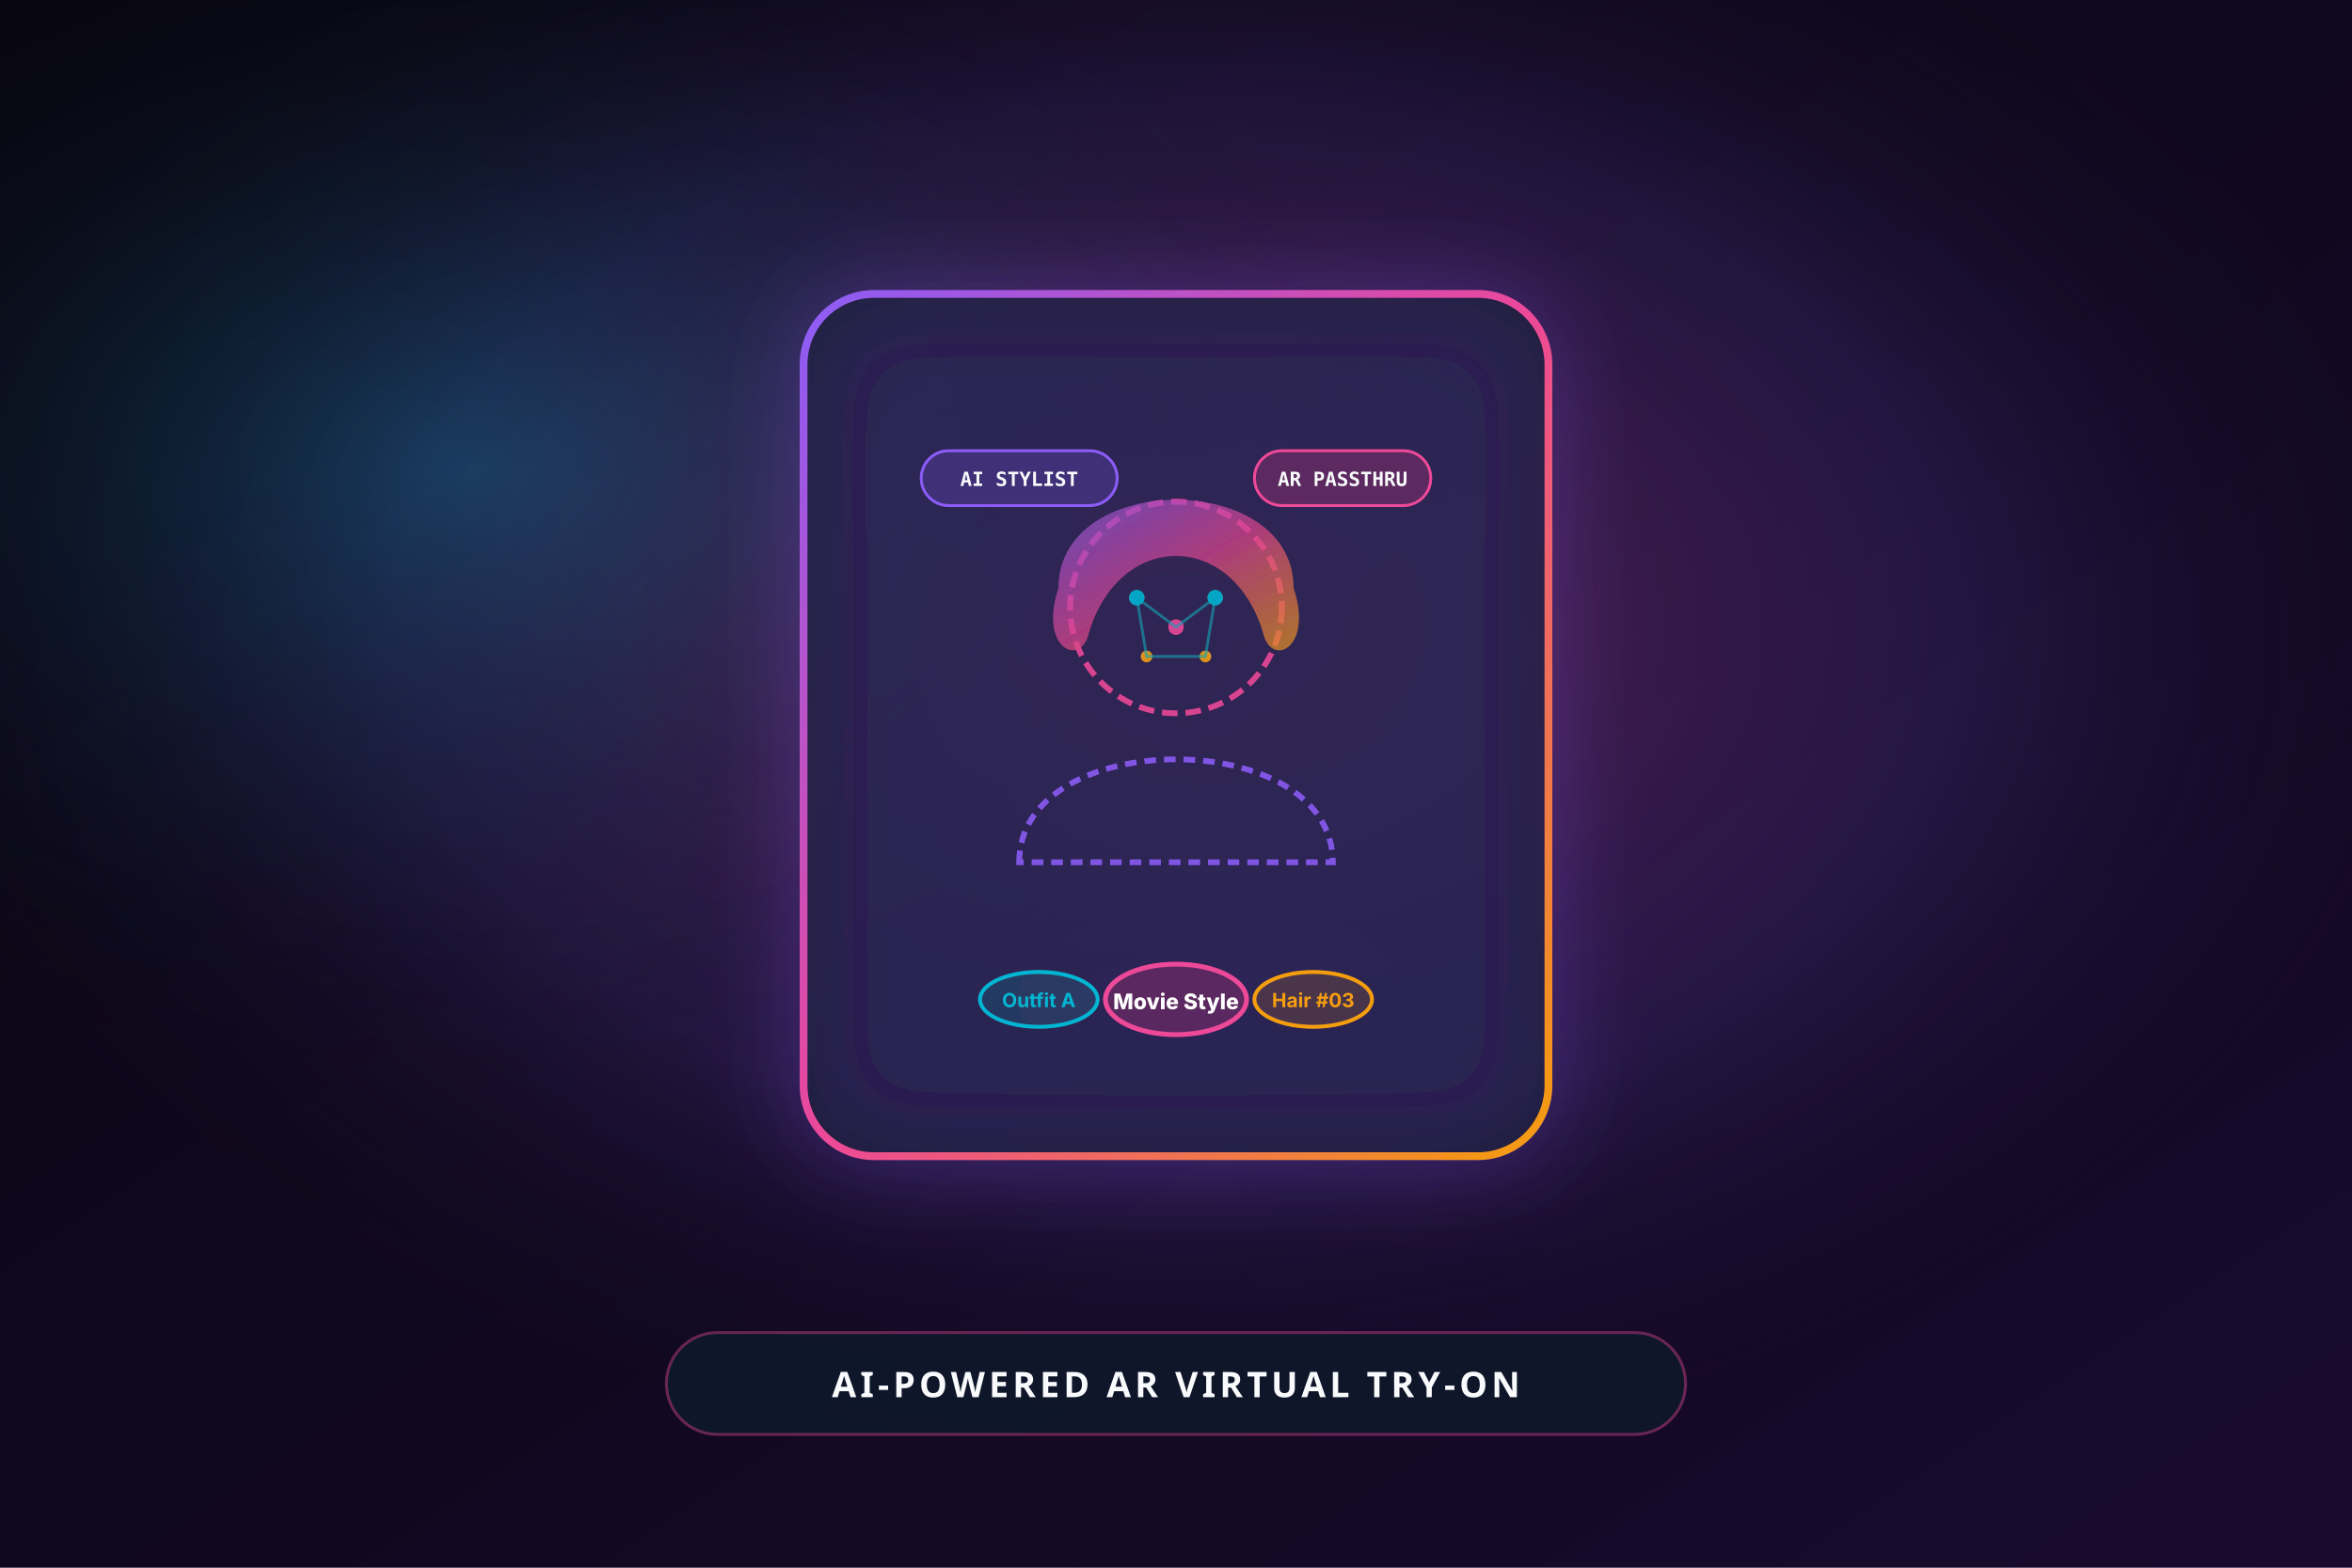
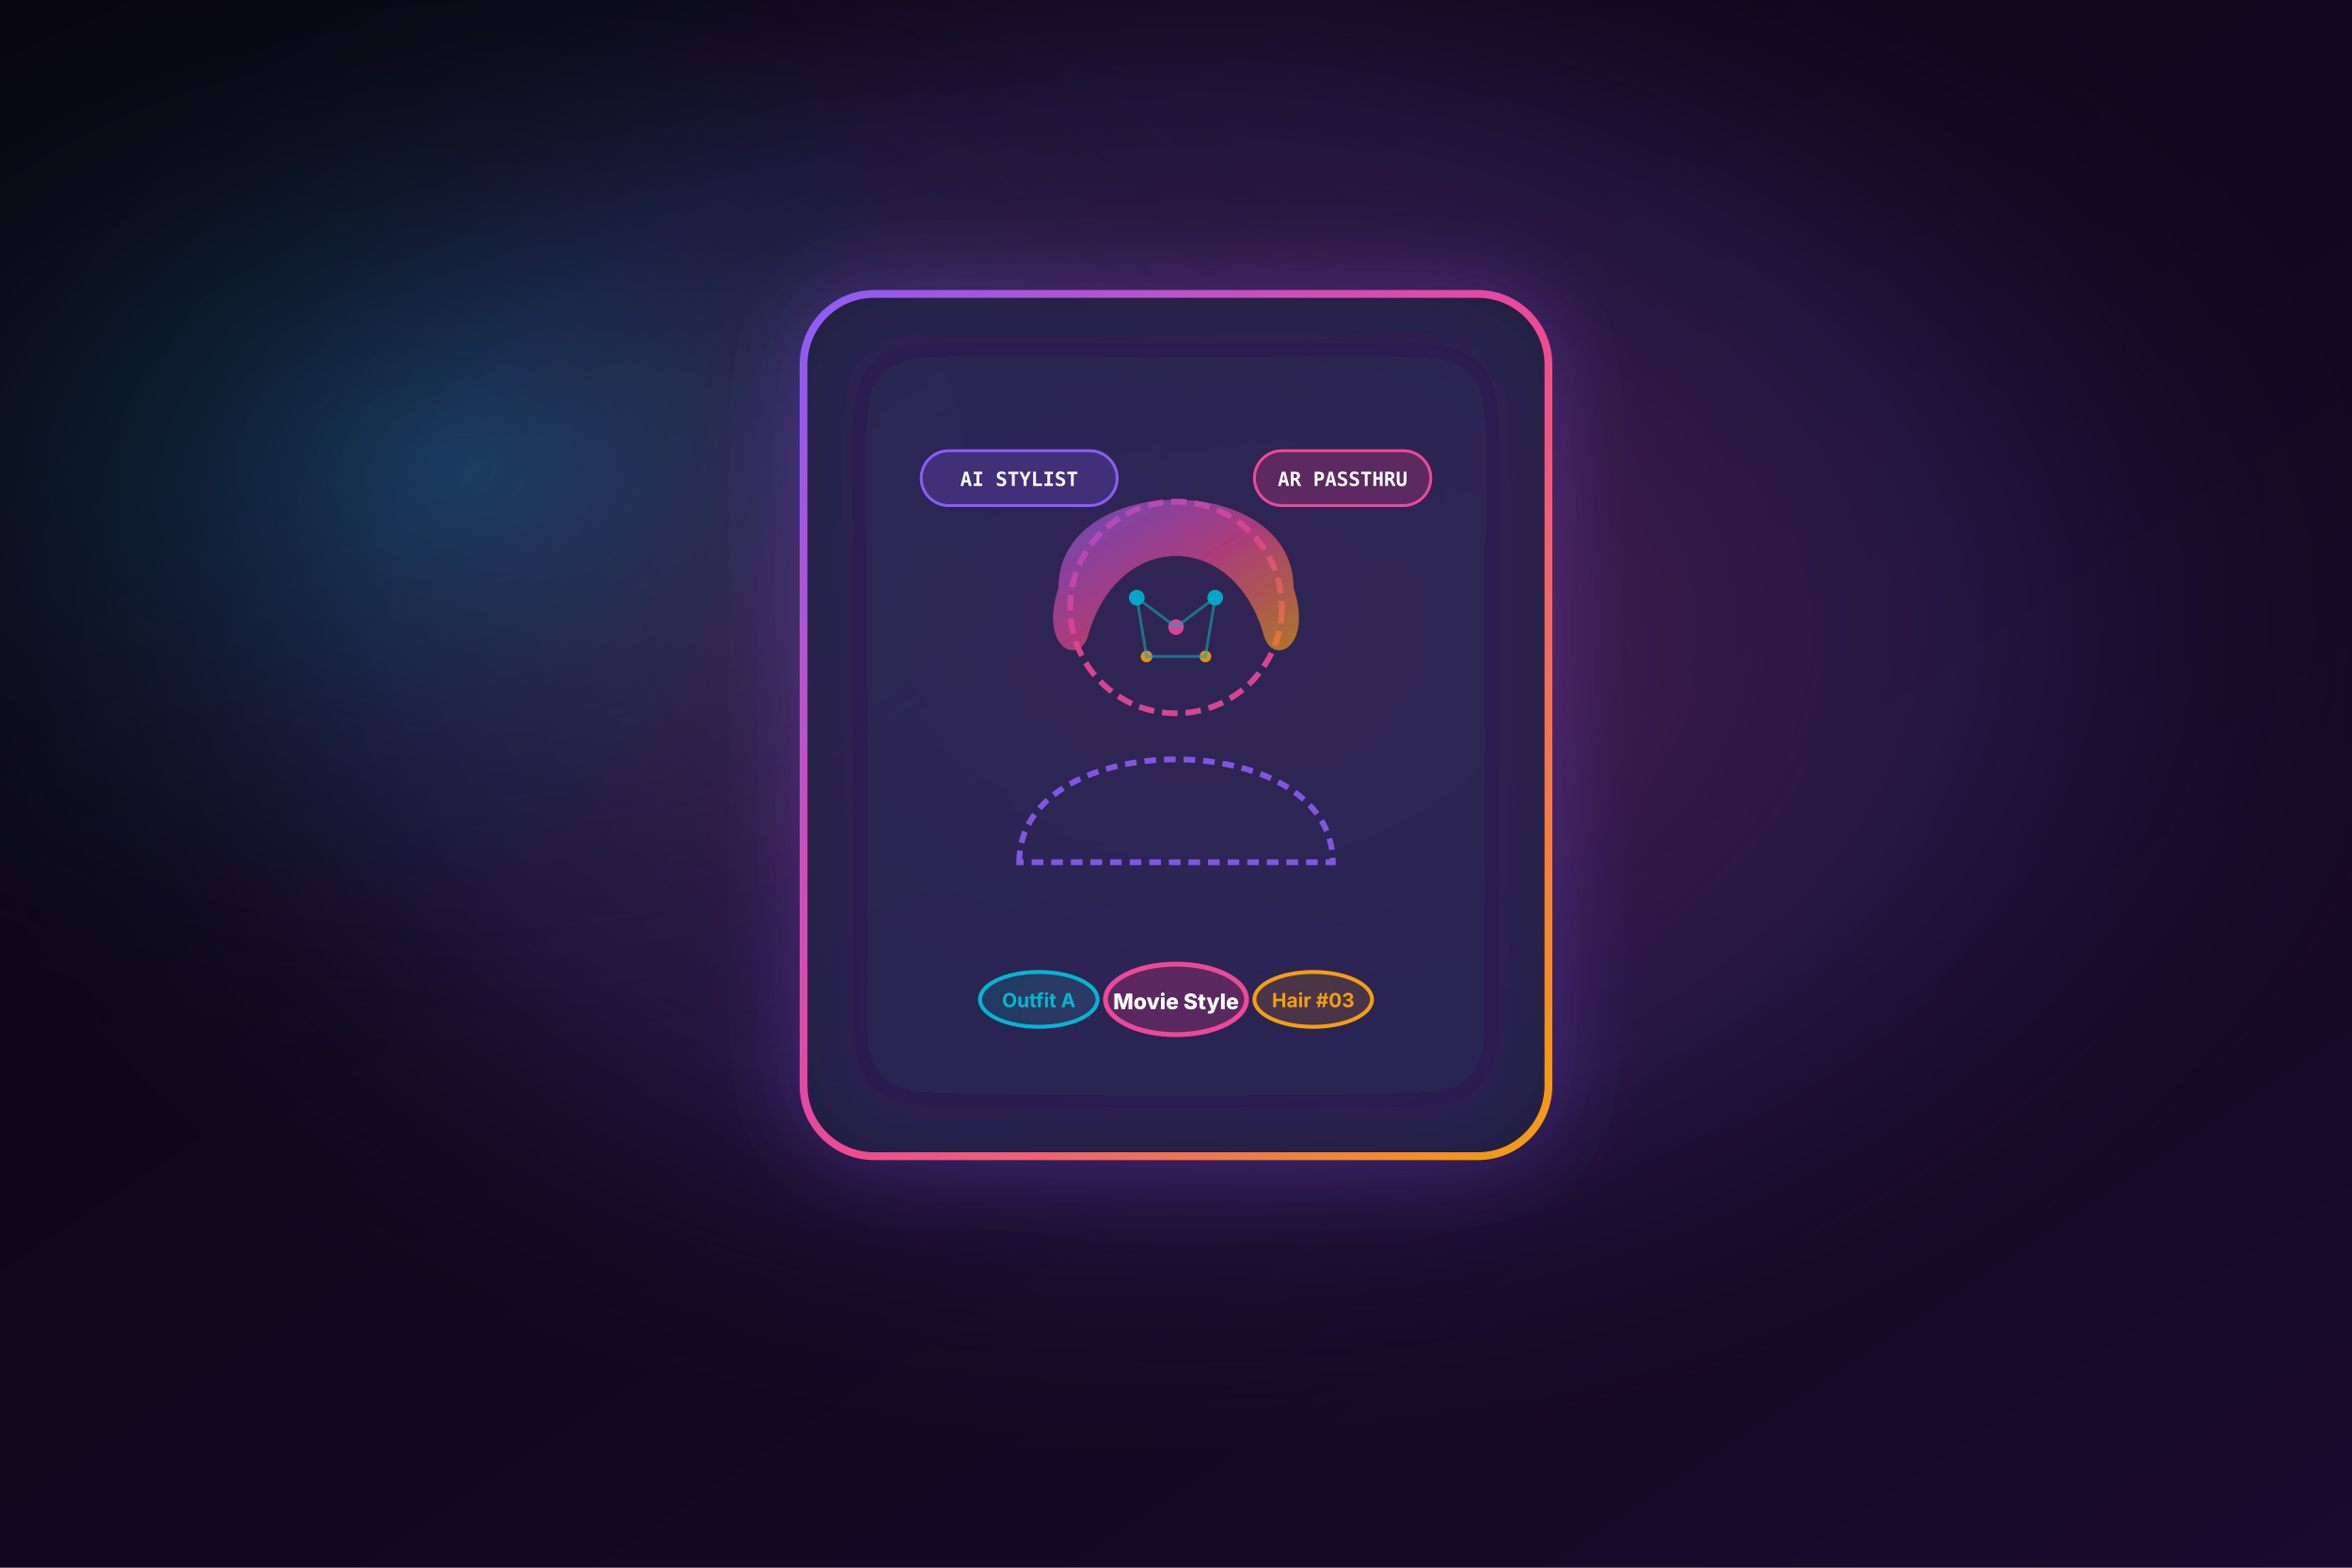
<svg xmlns="http://www.w3.org/2000/svg" viewBox="0 0 1200 800" width="100%" height="100%">
  <defs>
    <linearGradient id="ai-bg" x1="0%" y1="0%" x2="100%" y2="100%">
      <stop offset="0%" stop-color="#08050f" />
      <stop offset="50%" stop-color="#10081e" />
      <stop offset="100%" stop-color="#1a0a2e" />
    </linearGradient>
    <radialGradient id="ai-neonPink" cx="50%" cy="40%" r="55%">
      <stop offset="0%" stop-color="#ec4899" stop-opacity="0.35" />
      <stop offset="60%" stop-color="#8b5cf6" stop-opacity="0.15" />
      <stop offset="100%" stop-color="#08050f" stop-opacity="0" />
    </radialGradient>
    <radialGradient id="ai-cyberCyan" cx="20%" cy="30%" r="40%">
      <stop offset="0%" stop-color="#06b6d4" stop-opacity="0.25" />
      <stop offset="100%" stop-color="#08050f" stop-opacity="0" />
    </radialGradient>
    <linearGradient id="ai-purpleGold" x1="0%" y1="0%" x2="100%" y2="100%">
      <stop offset="0%" stop-color="#8b5cf6" />
      <stop offset="50%" stop-color="#ec4899" />
      <stop offset="100%" stop-color="#f59e0b" />
    </linearGradient>
    <filter id="ai-glow" x="-20%" y="-20%" width="140%" height="140%">
      <feDropShadow dx="0" dy="8" stdDeviation="16" flood-color="#ec4899" flood-opacity="0.5" />
      <feDropShadow dx="0" dy="0" stdDeviation="24" flood-color="#8b5cf6" flood-opacity="0.4" />
    </filter>
  </defs>
  <rect width="1200" height="800" fill="url(#ai-bg)" />
  <rect width="1200" height="800" fill="url(#ai-neonPink)" />
  <rect width="1200" height="800" fill="url(#ai-cyberCyan)" />
  <g transform="translate(600, 370)" filter="url(#ai-glow)">
    <rect x="-190" y="-220" width="380" height="440" rx="36" fill="#0f172a" fill-opacity="0.8" stroke="url(#ai-purpleGold)" stroke-width="4" />
    <g opacity="0.9">
      <circle cx="0" cy="-60" r="54" fill="none" stroke="#ec4899" stroke-width="3" stroke-dasharray="8,4" />
      <path d="M -80 70 C -80 0, 80 0, 80 70 Z" fill="none" stroke="#8b5cf6" stroke-width="3" stroke-dasharray="6,4" />
      <circle cx="-20" cy="-65" r="4" fill="#06b6d4" />
      <circle cx="20" cy="-65" r="4" fill="#06b6d4" />
      <circle cx="0" cy="-50" r="4" fill="#ec4899" />
      <circle cx="-15" cy="-35" r="3" fill="#f59e0b" />
      <circle cx="15" cy="-35" r="3" fill="#f59e0b" />
      <path d="M -20 -65 L 0 -50 L 20 -65 L 15 -35 L -15 -35 Z" fill="none" stroke="#06b6d4" stroke-width="1.5" opacity="0.6" />
      <path d="M -60 -70 C -60 -130, 60 -130, 60 -70 C 70 -40, 50 -30, 45 -45 C 30 -100, -30 -100, -45 -45 C -50 -30, -70 -40, -60 -70 Z" fill="url(#ai-purpleGold)" opacity="0.75" />
    </g>
    <g transform="translate(-130, -140)">
      <rect x="0" y="0" width="100" height="28" rx="14" fill="#8b5cf6" fill-opacity="0.3" stroke="#8b5cf6" stroke-width="1.5" />
      <text x="50" y="18" font-family="'JetBrains Mono', monospace" font-size="10" font-weight="800" fill="#f8fafc" text-anchor="middle">AI STYLIST</text>
    </g>
    <g transform="translate(40, -140)">
      <rect x="0" y="0" width="90" height="28" rx="14" fill="#ec4899" fill-opacity="0.3" stroke="#ec4899" stroke-width="1.5" />
      <text x="45" y="18" font-family="'JetBrains Mono', monospace" font-size="10" font-weight="800" fill="#f8fafc" text-anchor="middle">AR PASSTHRU</text>
    </g>
    <g transform="translate(0, 140)">
      <ellipse cx="-70" cy="0" rx="30" ry="14" fill="#06b6d4" fill-opacity="0.2" stroke="#06b6d4" stroke-width="2" />
      <text x="-70" y="4" font-family="'Inter', sans-serif" font-size="10" font-weight="700" fill="#06b6d4" text-anchor="middle">Outfit A</text>
      <ellipse cx="0" cy="0" rx="36" ry="18" fill="#ec4899" fill-opacity="0.3" stroke="#ec4899" stroke-width="2.5" />
      <text x="0" y="5" font-family="'Inter', sans-serif" font-size="11" font-weight="800" fill="#ffffff" text-anchor="middle">Movie Style</text>
      <ellipse cx="70" cy="0" rx="30" ry="14" fill="#f59e0b" fill-opacity="0.2" stroke="#f59e0b" stroke-width="2" />
      <text x="70" y="4" font-family="'Inter', sans-serif" font-size="10" font-weight="700" fill="#f59e0b" text-anchor="middle">Hair #03</text>
    </g>
  </g>
-   <g transform="translate(600, 710)">
-     <rect x="-260" y="-30" width="520" height="52" rx="26" fill="#0f172a" fill-opacity="0.92" stroke="rgba(236, 72, 153, 0.4)" stroke-width="1.5" />
-     <text x="0" y="3" font-family="'Montserrat', sans-serif" font-size="18" font-weight="900" fill="#f8fafc" text-anchor="middle" letter-spacing="2">AI-POWERED AR VIRTUAL TRY-ON</text>
-   </g>
</svg>
